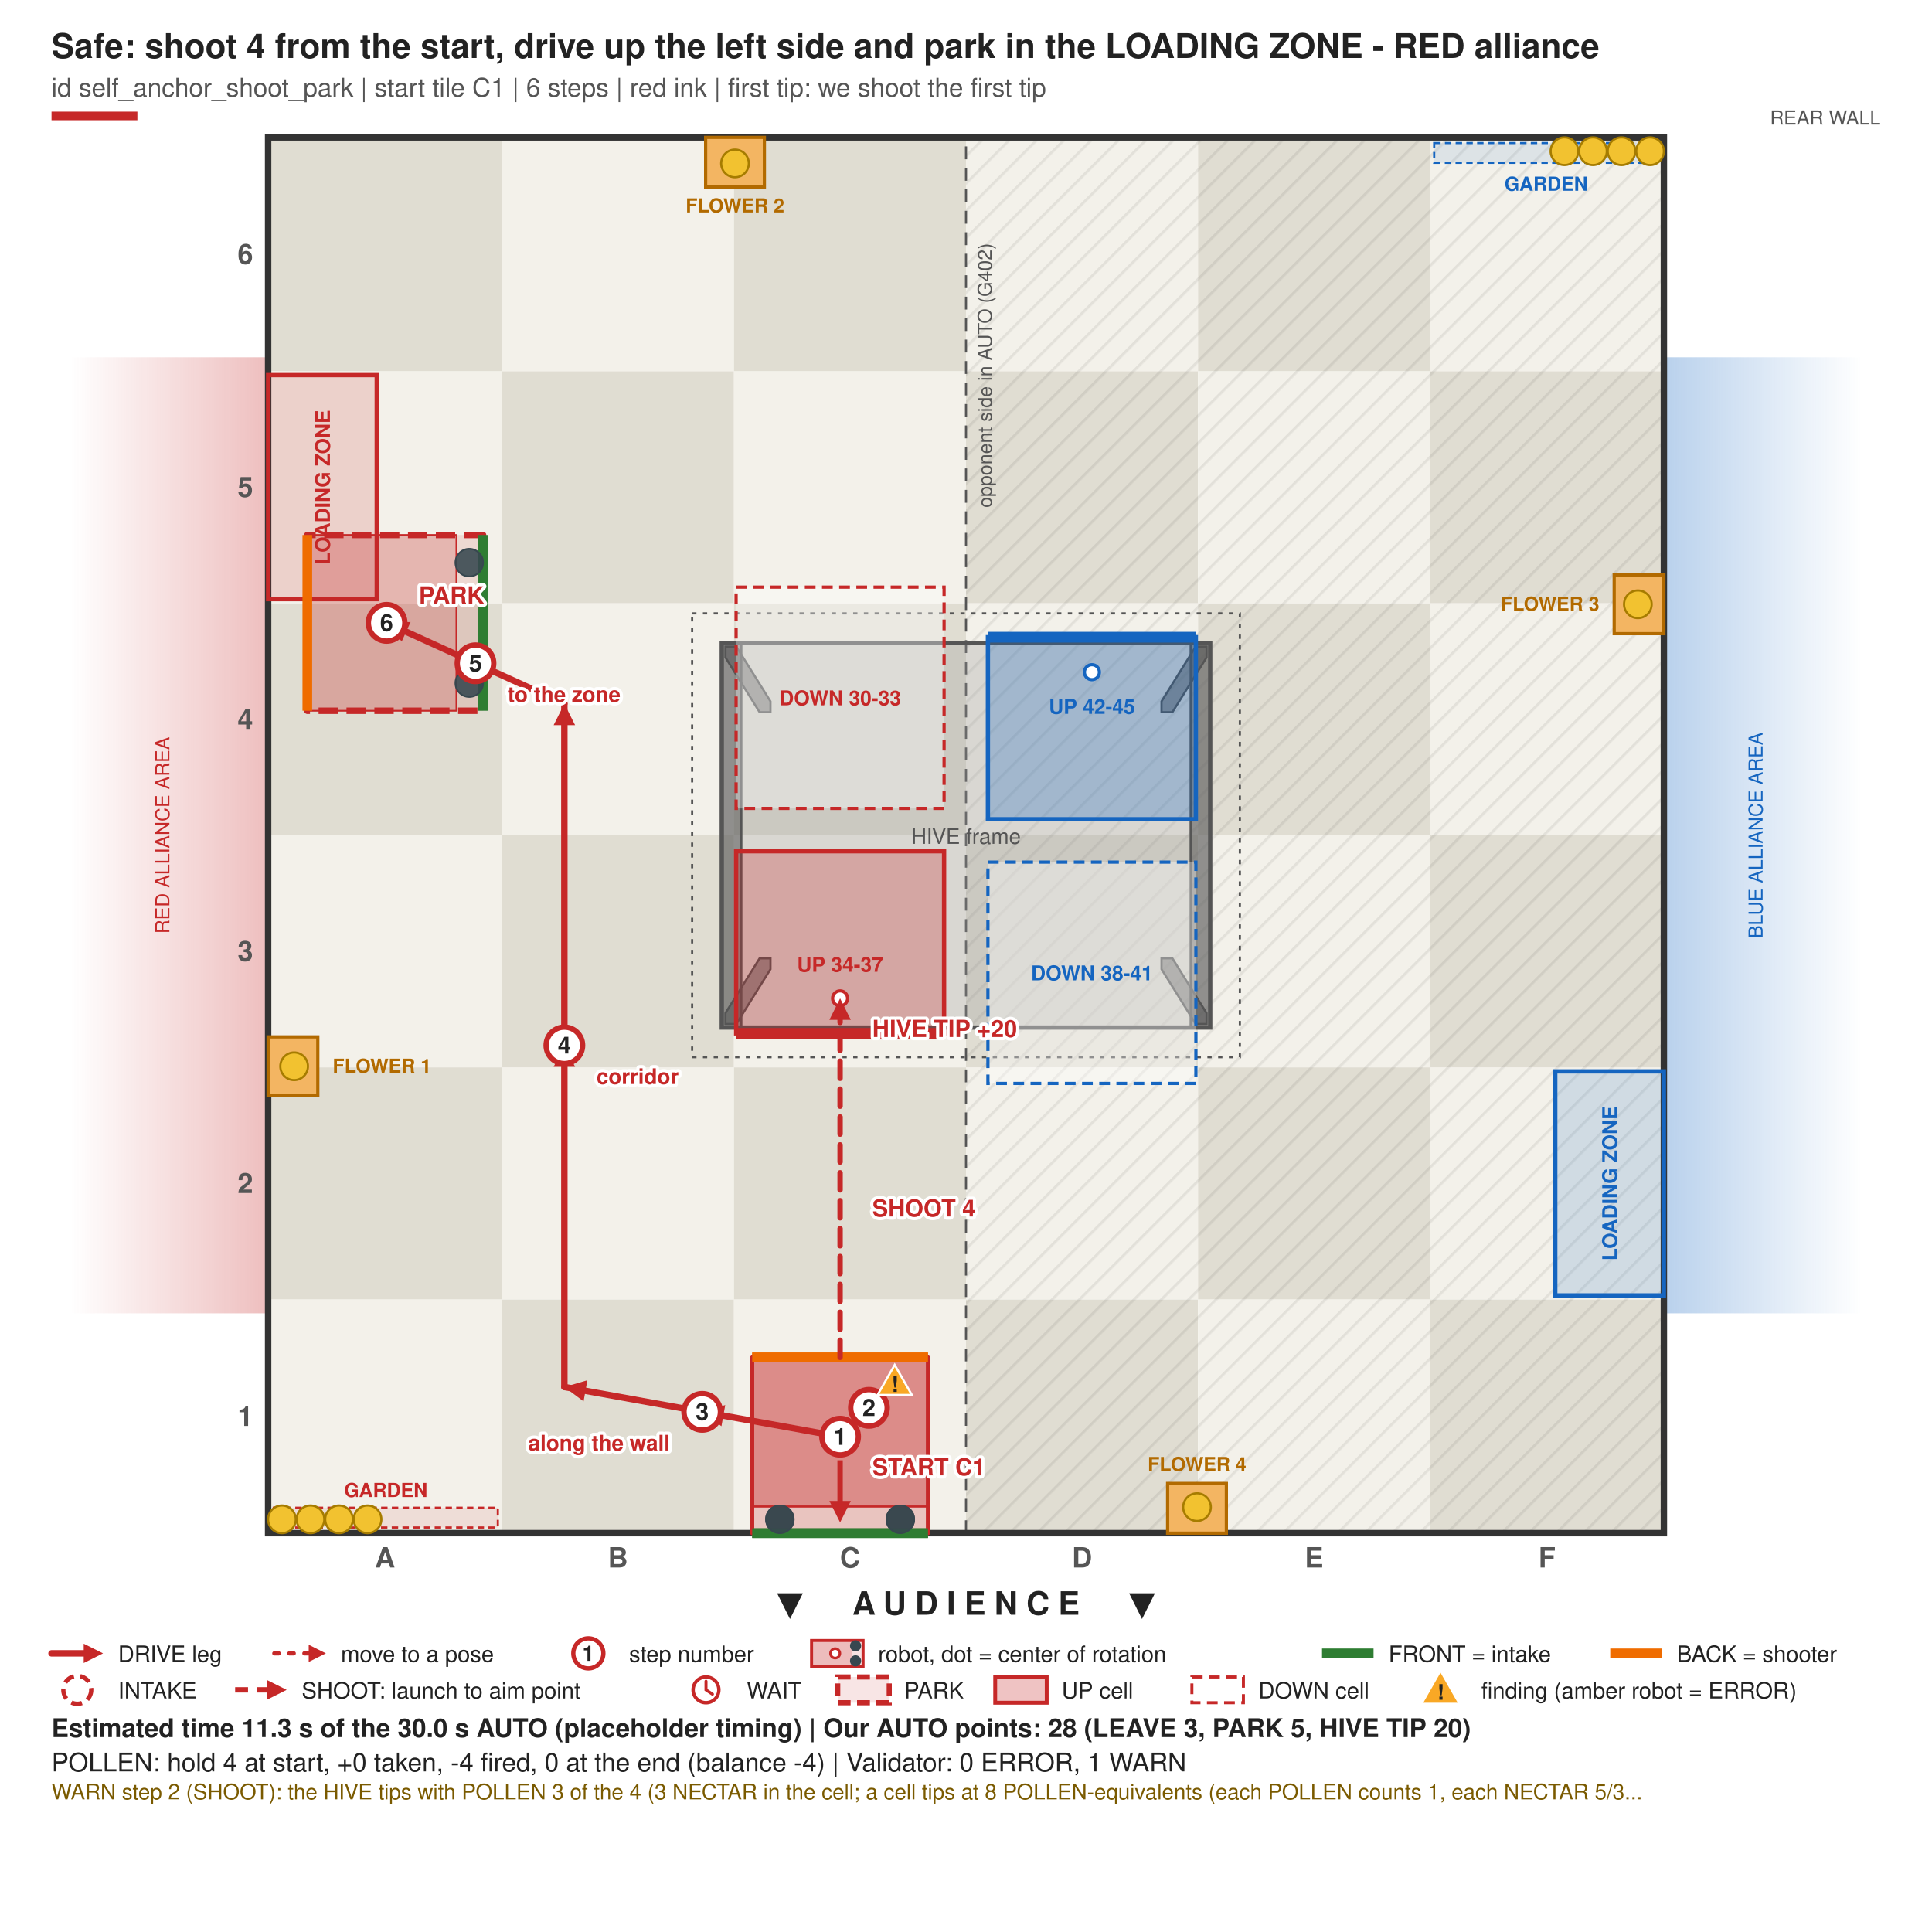
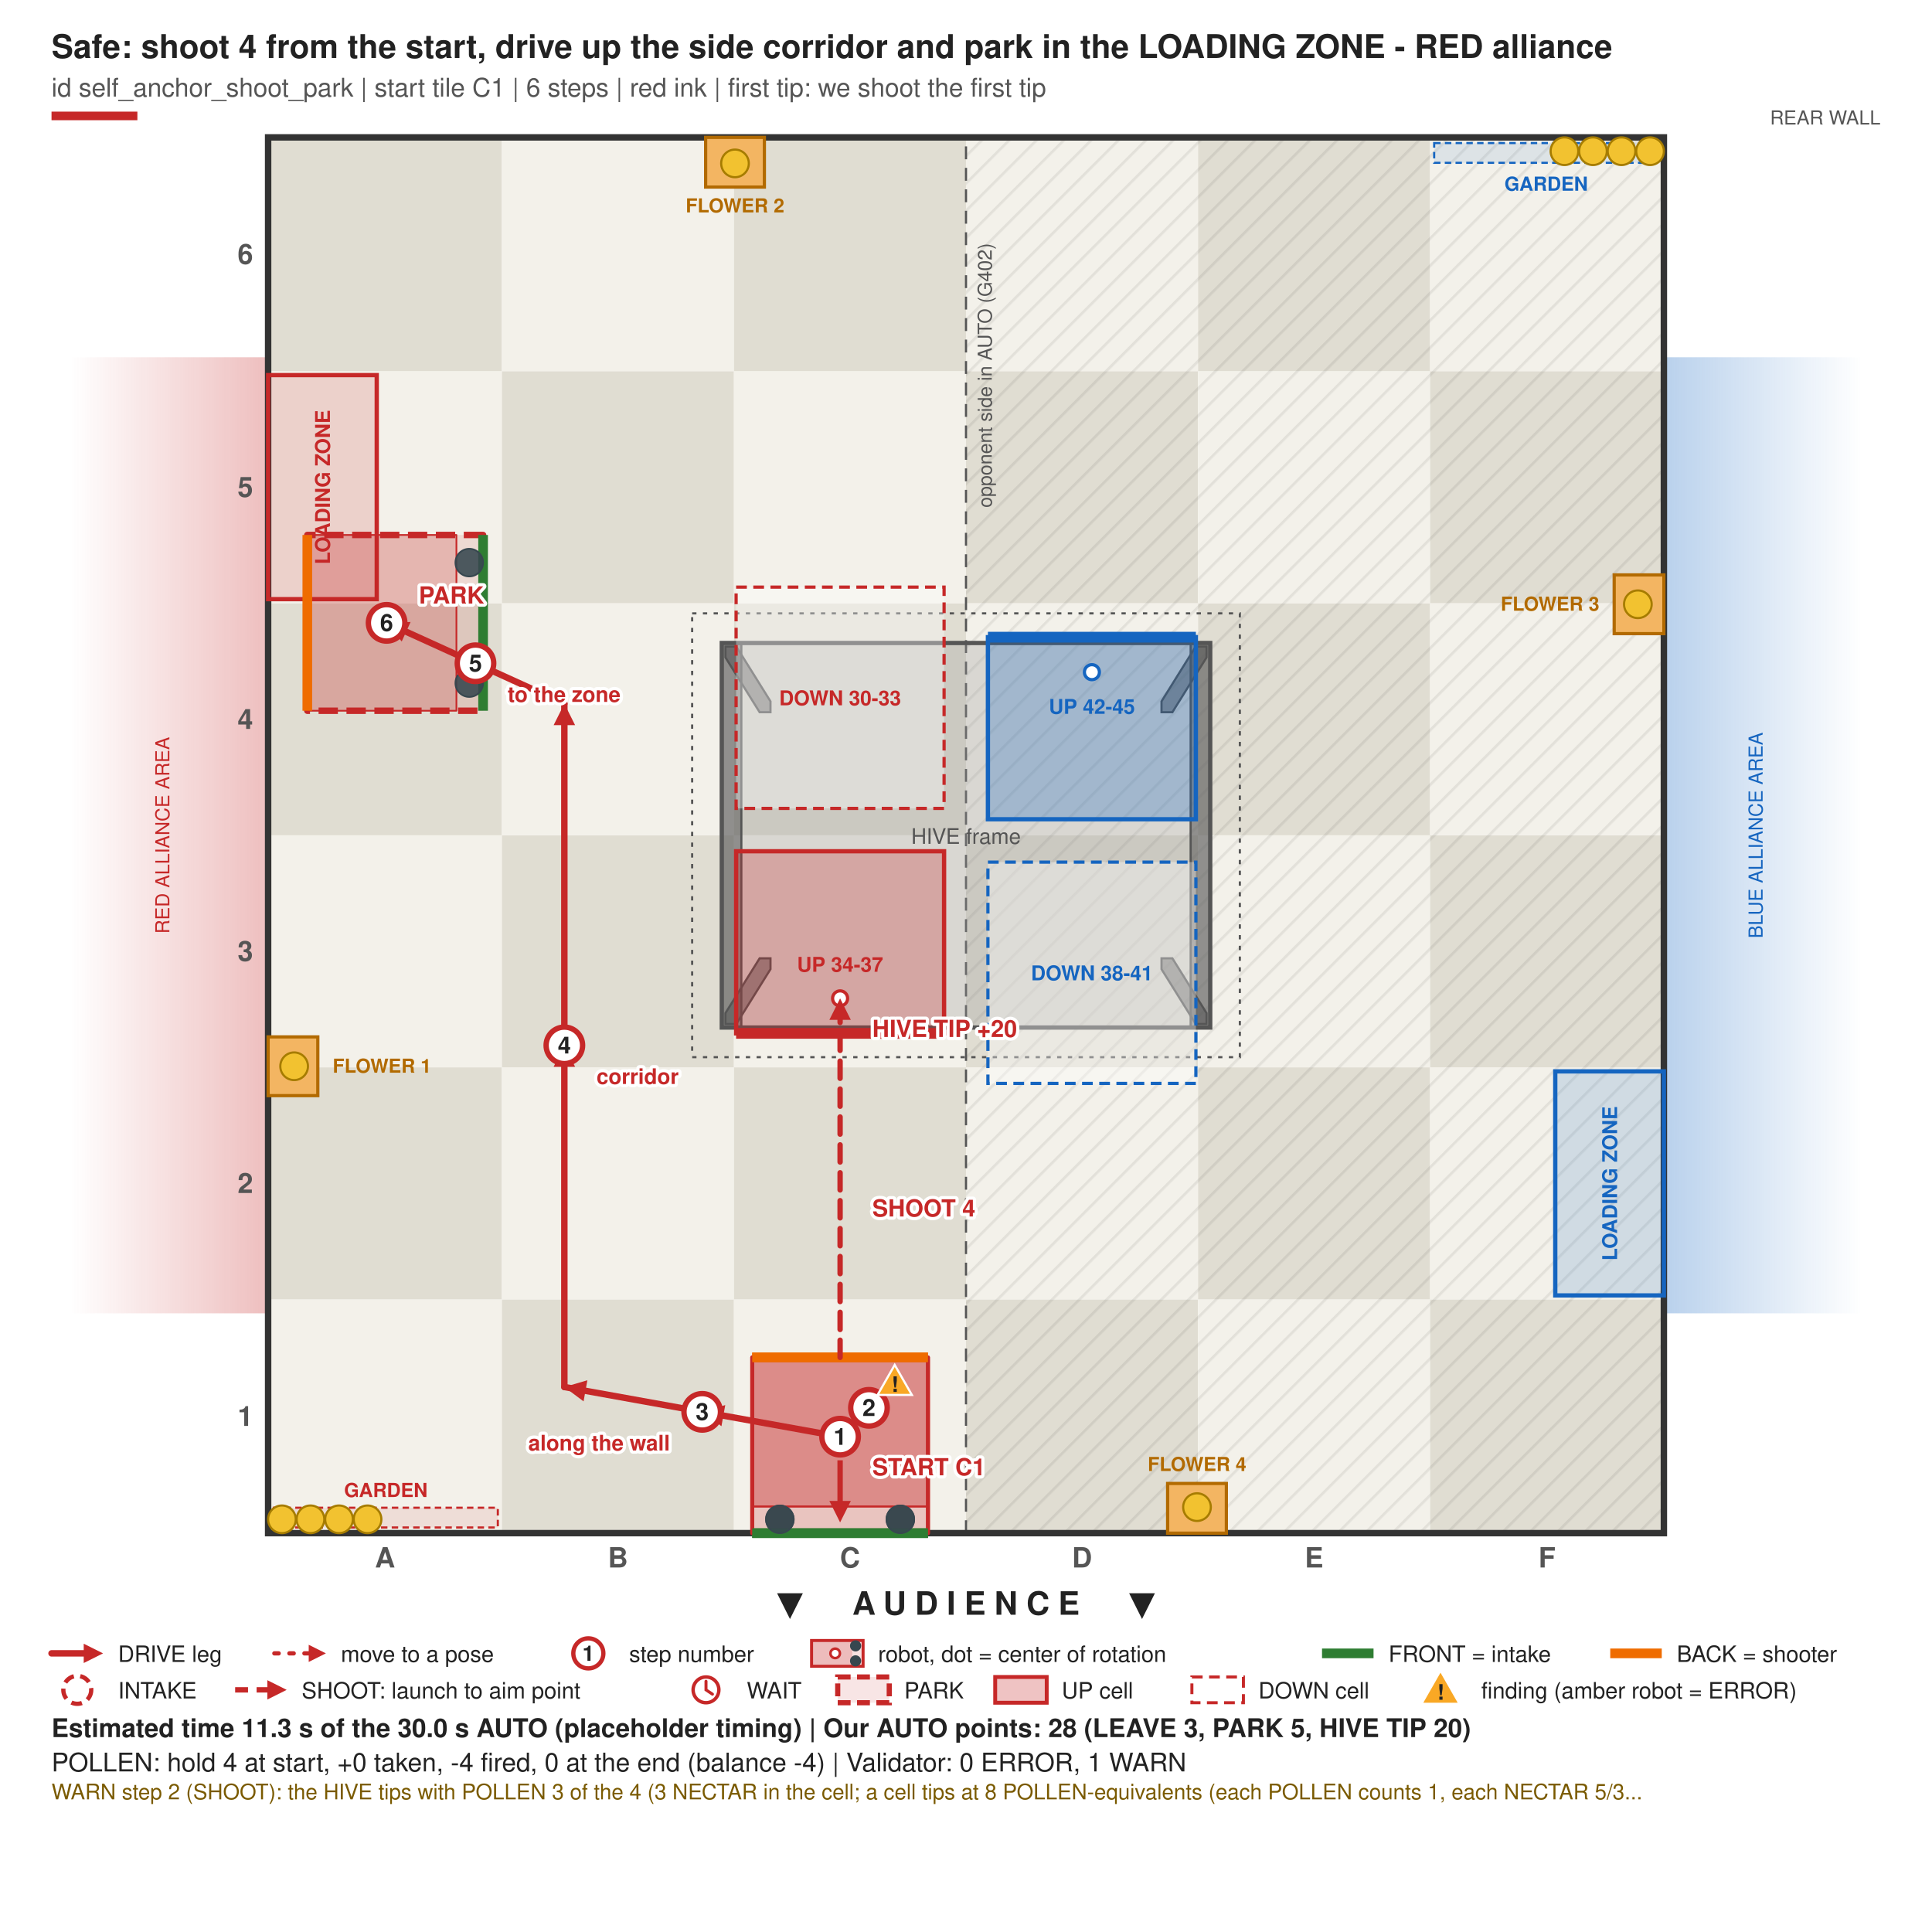
<svg xmlns="http://www.w3.org/2000/svg" viewBox="0 0 900 900" width="900" height="900" role="img" aria-labelledby="svg-title svg-desc" font-family="Helvetica, Arial, sans-serif">
  <defs>
    <linearGradient id="area-red" x1="1" y1="0" x2="0" y2="0">
      <stop offset="0" stop-color="#c62828" stop-opacity="0.30" />
      <stop offset="1" stop-color="#c62828" stop-opacity="0" />
    </linearGradient>
    <linearGradient id="area-blue" x1="0" y1="0" x2="1" y2="0">
      <stop offset="0" stop-color="#1565c0" stop-opacity="0.30" />
      <stop offset="1" stop-color="#1565c0" stop-opacity="0" />
    </linearGradient>
    <pattern id="opponent-hatch" width="9" height="9" patternUnits="userSpaceOnUse" patternTransform="rotate(45)">
      <line x1="0" y1="0" x2="0" y2="9" stroke="#000000" stroke-opacity="0.07" stroke-width="2.5" />
    </pattern>
  </defs>
  <rect id="background" x="0" y="0" width="900" height="900" fill="#ffffff" />
-   <text id="title" x="24" y="27" font-size="15.85" font-weight="bold" fill="#222222">Safe: shoot 4 from the start, drive up the left side and park in the LOADING ZONE - RED alliance</text>
+   <text id="title" x="24" y="27" font-size="15.21" font-weight="bold" fill="#222222">Safe: shoot 4 from the start, drive up the side corridor and park in the LOADING ZONE - RED alliance</text>
  <text id="subtitle" x="24" y="45" font-size="12" fill="#555555">id self_anchor_shoot_park  |  start tile C1  |  6 steps  |  red ink  |  first tip: we shoot the first tip</text>
  <rect x="24" y="52" width="40" height="4" fill="#c62828" />
  <g id="field">
    <rect class="alliance-area" data-alliance="RED" x="32.9" y="166.43" width="92" height="445.37" fill="url(#area-red)" />
    <rect class="alliance-area" data-alliance="BLUE" x="775.1" y="166.43" width="92" height="445.37" fill="url(#area-blue)" />
    <text x="78.9" y="389.12" font-size="9" fill="#c62828" text-anchor="middle" transform="rotate(-90 78.9 389.12)">RED ALLIANCE AREA</text>
    <text x="821.1" y="389.12" font-size="9" fill="#1565c0" text-anchor="middle" transform="rotate(-90 821.1 389.12)">BLUE ALLIANCE AREA</text>
    <rect class="tile" data-tile="A1" x="124.9" y="605.3" width="108.9" height="108.9" fill="#f3f1ea" />
    <rect class="tile" data-tile="A2" x="124.9" y="497.2" width="108.9" height="108.1" fill="#e0ddd2" />
    <rect class="tile" data-tile="A3" x="124.9" y="389.1" width="108.9" height="108.1" fill="#f3f1ea" />
    <rect class="tile" data-tile="A4" x="124.9" y="281" width="108.9" height="108.1" fill="#e0ddd2" />
    <rect class="tile" data-tile="A5" x="124.9" y="172.9" width="108.9" height="108.1" fill="#f3f1ea" />
    <rect class="tile" data-tile="A6" x="124.9" y="64" width="108.9" height="108.9" fill="#e0ddd2" />
    <rect class="tile" data-tile="B1" x="233.8" y="605.3" width="108.1" height="108.9" fill="#e0ddd2" />
    <rect class="tile" data-tile="B2" x="233.8" y="497.2" width="108.1" height="108.1" fill="#f3f1ea" />
    <rect class="tile" data-tile="B3" x="233.8" y="389.1" width="108.1" height="108.1" fill="#e0ddd2" />
    <rect class="tile" data-tile="B4" x="233.8" y="281" width="108.1" height="108.1" fill="#f3f1ea" />
    <rect class="tile" data-tile="B5" x="233.8" y="172.9" width="108.1" height="108.1" fill="#e0ddd2" />
    <rect class="tile" data-tile="B6" x="233.8" y="64" width="108.1" height="108.9" fill="#f3f1ea" />
    <rect class="tile" data-tile="C1" x="341.9" y="605.3" width="108.1" height="108.9" fill="#f3f1ea" />
    <rect class="tile" data-tile="C2" x="341.9" y="497.2" width="108.1" height="108.1" fill="#e0ddd2" />
    <rect class="tile" data-tile="C3" x="341.9" y="389.1" width="108.1" height="108.1" fill="#f3f1ea" />
    <rect class="tile" data-tile="C4" x="341.9" y="281" width="108.1" height="108.1" fill="#e0ddd2" />
    <rect class="tile" data-tile="C5" x="341.9" y="172.9" width="108.1" height="108.1" fill="#f3f1ea" />
    <rect class="tile" data-tile="C6" x="341.9" y="64" width="108.1" height="108.9" fill="#e0ddd2" />
    <rect class="tile" data-tile="D1" x="450" y="605.3" width="108.1" height="108.9" fill="#e0ddd2" />
    <rect class="tile" data-tile="D2" x="450" y="497.2" width="108.1" height="108.1" fill="#f3f1ea" />
    <rect class="tile" data-tile="D3" x="450" y="389.1" width="108.1" height="108.1" fill="#e0ddd2" />
    <rect class="tile" data-tile="D4" x="450" y="281" width="108.1" height="108.1" fill="#f3f1ea" />
    <rect class="tile" data-tile="D5" x="450" y="172.9" width="108.1" height="108.1" fill="#e0ddd2" />
    <rect class="tile" data-tile="D6" x="450" y="64" width="108.1" height="108.9" fill="#f3f1ea" />
    <rect class="tile" data-tile="E1" x="558.1" y="605.3" width="108.1" height="108.9" fill="#f3f1ea" />
    <rect class="tile" data-tile="E2" x="558.1" y="497.2" width="108.1" height="108.1" fill="#e0ddd2" />
    <rect class="tile" data-tile="E3" x="558.1" y="389.1" width="108.1" height="108.1" fill="#f3f1ea" />
    <rect class="tile" data-tile="E4" x="558.1" y="281" width="108.1" height="108.1" fill="#e0ddd2" />
    <rect class="tile" data-tile="E5" x="558.1" y="172.9" width="108.1" height="108.1" fill="#f3f1ea" />
    <rect class="tile" data-tile="E6" x="558.1" y="64" width="108.1" height="108.9" fill="#e0ddd2" />
    <rect class="tile" data-tile="F1" x="666.2" y="605.3" width="108.9" height="108.9" fill="#e0ddd2" />
    <rect class="tile" data-tile="F2" x="666.2" y="497.2" width="108.9" height="108.1" fill="#f3f1ea" />
    <rect class="tile" data-tile="F3" x="666.2" y="389.1" width="108.9" height="108.1" fill="#e0ddd2" />
    <rect class="tile" data-tile="F4" x="666.2" y="281" width="108.9" height="108.1" fill="#f3f1ea" />
    <rect class="tile" data-tile="F5" x="666.2" y="172.9" width="108.9" height="108.1" fill="#e0ddd2" />
    <rect class="tile" data-tile="F6" x="666.2" y="64" width="108.9" height="108.9" fill="#f3f1ea" />
    <rect id="opponent-side" x="450" y="64" width="325.1" height="650.2" fill="url(#opponent-hatch)" />
    <line id="side-line" x1="450" y1="714.2" x2="450" y2="64" stroke="#555555" stroke-width="1" stroke-dasharray="6 4" />
    <text id="opponent-label" x="462" y="174.86" font-size="9" fill="#555555" text-anchor="middle" transform="rotate(-90 462 174.86)">opponent side in AUTO (G402)</text>
    <text class="tile-label" x="179.35" y="730.2" font-size="13" font-weight="bold" text-anchor="middle" fill="#555555">A</text>
    <text class="tile-label" x="287.85" y="730.2" font-size="13" font-weight="bold" text-anchor="middle" fill="#555555">B</text>
    <text class="tile-label" x="395.95" y="730.2" font-size="13" font-weight="bold" text-anchor="middle" fill="#555555">C</text>
    <text class="tile-label" x="504.05" y="730.2" font-size="13" font-weight="bold" text-anchor="middle" fill="#555555">D</text>
    <text class="tile-label" x="612.15" y="730.2" font-size="13" font-weight="bold" text-anchor="middle" fill="#555555">E</text>
    <text class="tile-label" x="720.65" y="730.2" font-size="13" font-weight="bold" text-anchor="middle" fill="#555555">F</text>
    <text class="tile-label" x="117.9" y="664.25" font-size="13" font-weight="bold" text-anchor="end" fill="#555555">1</text>
    <text class="tile-label" x="117.9" y="555.75" font-size="13" font-weight="bold" text-anchor="end" fill="#555555">2</text>
    <text class="tile-label" x="117.9" y="447.65" font-size="13" font-weight="bold" text-anchor="end" fill="#555555">3</text>
    <text class="tile-label" x="117.9" y="339.55" font-size="13" font-weight="bold" text-anchor="end" fill="#555555">4</text>
    <text class="tile-label" x="117.9" y="231.45" font-size="13" font-weight="bold" text-anchor="end" fill="#555555">5</text>
    <text class="tile-label" x="117.9" y="122.95" font-size="13" font-weight="bold" text-anchor="end" fill="#555555">6</text>
    <rect id="field-border" x="124.9" y="64" width="650.2" height="650.2" fill="none" stroke="#333333" stroke-width="3" />
  </g>
  <g id="structures">
    <rect id="hive-frame" x="336.23" y="299.53" width="227.54" height="179.14" fill="#9a9a9a" fill-opacity="0.30" stroke="#555555" stroke-width="2" />
    <rect id="hive-keepout" x="322.43" y="285.73" width="255.14" height="206.74" fill="none" stroke="#555555" stroke-width="1" stroke-dasharray="2 3" />
    <g id="hive-solid">
      <polygon class="hive-foot" points="336.23,478.67 345.35,478.67 345.35,299.53 336.23,299.53" fill="#555555" fill-opacity="0.55" stroke="#555555" stroke-width="1" />
      <polygon class="hive-foot" points="554.65,478.67 563.77,478.67 563.77,299.53 554.65,299.53" fill="#555555" fill-opacity="0.55" stroke="#555555" stroke-width="1" />
      <polygon class="hive-foot" points="337.94,477.01 343,477.01 358.92,451.48 358.92,446.42 353.86,446.42 337.94,471.95" fill="#555555" fill-opacity="0.55" stroke="#555555" stroke-width="1" />
      <polygon class="hive-foot" points="337.94,306.25 353.86,331.78 358.92,331.78 358.92,326.72 343,301.19 337.94,301.19" fill="#555555" fill-opacity="0.55" stroke="#555555" stroke-width="1" />
      <polygon class="hive-foot" points="541.08,451.48 557,477.01 562.06,477.01 562.06,471.95 546.14,446.42 541.08,446.42" fill="#555555" fill-opacity="0.55" stroke="#555555" stroke-width="1" />
      <polygon class="hive-foot" points="541.08,331.78 546.14,331.78 562.06,306.25 562.06,301.19 557,301.19 541.08,326.72" fill="#555555" fill-opacity="0.55" stroke="#555555" stroke-width="1" />
    </g>
    <text x="450" y="393.1" font-size="10" fill="#555555" text-anchor="middle">HIVE frame</text>
    <g class="hive" data-alliance="RED">
      <g class="cell cell-down" data-alliance="RED" data-side="REAR">
        <rect x="342.91" y="273.5" width="96.88" height="103.09" fill="#ffffff" fill-opacity="0.35" stroke="#c62828" stroke-width="1.5" stroke-dasharray="5 3" />
        <text x="391.35" y="328.55" font-size="9.5" font-weight="bold" fill="#c62828" text-anchor="middle">DOWN 30-33</text>
      </g>
      <g class="cell cell-up" data-alliance="RED" data-side="AUDIENCE">
        <rect x="342.91" y="396.55" width="96.88" height="84.82" fill="#c62828" fill-opacity="0.28" stroke="#c62828" stroke-width="2" />
        <line class="cell-opening" x1="342.91" y1="481.38" x2="439.79" y2="481.38" stroke="#c62828" stroke-width="5" />
        <circle class="aim-point" cx="391.35" cy="465.08" r="3.5" fill="#ffffff" stroke="#c62828" stroke-width="1.5" />
        <text x="391.35" y="452.68" font-size="9.5" font-weight="bold" fill="#c62828" text-anchor="middle">UP 34-37</text>
      </g>
    </g>
    <g class="hive" data-alliance="BLUE">
      <g class="cell cell-down" data-alliance="BLUE" data-side="AUDIENCE">
        <rect x="460.21" y="401.61" width="96.88" height="103.09" fill="#ffffff" fill-opacity="0.35" stroke="#1565c0" stroke-width="1.5" stroke-dasharray="5 3" />
        <text x="508.65" y="456.66" font-size="9.5" font-weight="bold" fill="#1565c0" text-anchor="middle">DOWN 38-41</text>
      </g>
      <g class="cell cell-up" data-alliance="BLUE" data-side="REAR">
        <rect x="460.21" y="296.82" width="96.88" height="84.82" fill="#1565c0" fill-opacity="0.28" stroke="#1565c0" stroke-width="2" />
        <line class="cell-opening" x1="460.21" y1="296.82" x2="557.09" y2="296.82" stroke="#1565c0" stroke-width="5" />
        <circle class="aim-point" cx="508.65" cy="313.12" r="3.5" fill="#ffffff" stroke="#1565c0" stroke-width="1.5" />
        <text x="508.65" y="332.52" font-size="9.5" font-weight="bold" fill="#1565c0" text-anchor="middle">UP 42-45</text>
      </g>
    </g>
    <g class="flower" data-flower="1">
      <rect x="124.9" y="483.02" width="23.15" height="27.37" fill="#f3b562" stroke="#b26a00" stroke-width="1.5" />
      <circle cx="137.02" cy="496.71" r="6.44" fill="#f2c230" stroke="#a67c00" stroke-width="1" />
      <text x="154.95" y="499.71" font-size="9" fill="#b26a00" font-weight="bold" text-anchor="start">FLOWER 1</text>
    </g>
    <g class="flower" data-flower="2">
      <rect x="328.71" y="64" width="27.37" height="23.15" fill="#f3b562" stroke="#b26a00" stroke-width="1.5" />
      <circle cx="342.39" cy="76.12" r="6.44" fill="#f2c230" stroke="#a67c00" stroke-width="1" />
      <text x="342.39" y="98.95" font-size="9" fill="#b26a00" font-weight="bold" text-anchor="middle">FLOWER 2</text>
    </g>
    <g class="flower" data-flower="3">
      <rect x="751.95" y="267.81" width="23.15" height="27.37" fill="#f3b562" stroke="#b26a00" stroke-width="1.5" />
      <circle cx="762.98" cy="281.49" r="6.44" fill="#f2c230" stroke="#a67c00" stroke-width="1" />
      <text x="745.05" y="284.49" font-size="9" fill="#b26a00" font-weight="bold" text-anchor="end">FLOWER 3</text>
    </g>
    <g class="flower" data-flower="4">
      <rect x="543.92" y="691.05" width="27.37" height="23.15" fill="#f3b562" stroke="#b26a00" stroke-width="1.5" />
      <circle cx="557.61" cy="702.08" r="6.44" fill="#f2c230" stroke="#a67c00" stroke-width="1" />
      <text x="557.61" y="685.25" font-size="9" fill="#b26a00" font-weight="bold" text-anchor="middle">FLOWER 4</text>
    </g>
    <g class="garden" data-alliance="RED">
      <rect x="127.54" y="702.36" width="104.37" height="9.2" fill="#c62828" fill-opacity="0.10" stroke="#c62828" stroke-width="1" stroke-dasharray="3 2" />
      <circle class="pollen" cx="131.34" cy="707.76" r="6.44" fill="#f2c230" stroke="#a67c00" stroke-width="1" />
      <circle class="pollen" cx="144.63" cy="707.76" r="6.44" fill="#f2c230" stroke="#a67c00" stroke-width="1" />
      <circle class="pollen" cx="157.93" cy="707.76" r="6.44" fill="#f2c230" stroke="#a67c00" stroke-width="1" />
      <circle class="pollen" cx="171.22" cy="707.76" r="6.44" fill="#f2c230" stroke="#a67c00" stroke-width="1" />
      <text x="179.73" y="697.36" font-size="9" fill="#c62828" text-anchor="middle" font-weight="bold">GARDEN</text>
    </g>
    <g class="loading-zone" data-alliance="RED">
      <rect x="124.9" y="174.74" width="50.6" height="104.37" fill="#c62828" fill-opacity="0.16" stroke="#c62828" stroke-width="2" />
      <text x="150.2" y="230.43" font-size="9.5" font-weight="bold" fill="#c62828" text-anchor="middle" transform="rotate(-90 150.2 226.93)">LOADING ZONE</text>
    </g>
    <g class="garden" data-alliance="BLUE">
      <rect x="668.09" y="66.64" width="104.37" height="9.2" fill="#1565c0" fill-opacity="0.10" stroke="#1565c0" stroke-width="1" stroke-dasharray="3 2" />
      <circle class="pollen" cx="768.66" cy="70.44" r="6.44" fill="#f2c230" stroke="#a67c00" stroke-width="1" />
      <circle class="pollen" cx="755.37" cy="70.44" r="6.44" fill="#f2c230" stroke="#a67c00" stroke-width="1" />
      <circle class="pollen" cx="742.07" cy="70.44" r="6.44" fill="#f2c230" stroke="#a67c00" stroke-width="1" />
      <circle class="pollen" cx="728.78" cy="70.44" r="6.44" fill="#f2c230" stroke="#a67c00" stroke-width="1" />
      <text x="720.27" y="88.84" font-size="9" fill="#1565c0" text-anchor="middle" font-weight="bold">GARDEN</text>
    </g>
    <g class="loading-zone" data-alliance="BLUE">
      <rect x="724.5" y="499.09" width="50.6" height="104.37" fill="#1565c0" fill-opacity="0.16" stroke="#1565c0" stroke-width="2" />
      <text x="749.8" y="554.77" font-size="9.5" font-weight="bold" fill="#1565c0" text-anchor="middle" transform="rotate(-90 749.8 551.27)">LOADING ZONE</text>
    </g>
    <text id="audience-label" x="450" y="752.2" font-size="15" font-weight="bold" letter-spacing="4" text-anchor="middle" fill="#222222">AUDIENCE</text>
    <polygon class="compass-arrow" points="362,742.2 374,742.2 368,754.2" fill="#222222" />
    <polygon class="compass-arrow" points="526,742.2 538,742.2 532,754.2" fill="#222222" />
    <text x="876" y="58" font-size="9" fill="#555555" text-anchor="end">REAR WALL</text>
  </g>
  <g id="route" data-ink="#c62828" data-alliance="RED" data-route="self_anchor_shoot_park">
    <g class="drive-leg" data-step="3" data-mode="CONSTANT">
      <path class="leg" d="M 391.35 669.26 L 262.9 646.12" fill="none" stroke="#c62828" stroke-width="3" stroke-linecap="round" stroke-linejoin="round" />
      <polygon class="arrowhead" points="327.12,657.69 337.85,654.54 336.08,664.38" fill="#c62828" />
      <polygon class="arrowhead" points="262.9,646.12 273.63,642.97 271.85,652.81" fill="#c62828" />
    </g>
    <g class="drive-leg" data-step="4" data-mode="REVERSE_TANGENT">
      <path class="leg" d="M 262.9 646.12 L 262.9 327.8" fill="none" stroke="#c62828" stroke-width="3" stroke-linecap="round" stroke-linejoin="round" />
      <polygon class="arrowhead" points="262.9,486.96 267.9,496.96 257.9,496.96" fill="#c62828" />
      <polygon class="arrowhead" points="262.9,327.8 267.9,337.8 257.9,337.8" fill="#c62828" />
    </g>
    <g class="drive-leg" data-step="5" data-mode="LINEAR">
      <path class="leg" d="M 262.9 327.8 L 180.1 290.15" fill="none" stroke="#c62828" stroke-width="3" stroke-linecap="round" stroke-linejoin="round" />
      <polygon class="arrowhead" points="180.1,290.15 191.27,289.74 187.13,298.84" fill="#c62828" />
    </g>
    <g id="start-footprint" class="footprint start" data-step="1">
      <polygon class="outline" points="432.29,714.2 432.29,632.32 350.41,632.32 350.41,714.2" fill="#c62828" fill-opacity="0.14" stroke="#c62828" stroke-width="1.8" stroke-linejoin="round" />
      <polygon class="chassis" points="432.29,701.78 432.29,632.32 350.41,632.32 350.41,701.78" fill="#c62828" fill-opacity="0.2" stroke="#c62828" stroke-width="0.8" stroke-linejoin="round" />
      <line class="front-edge" x1="432.29" y1="714.2" x2="350.41" y2="714.2" stroke="#2e7d32" stroke-width="4.5" />
      <line class="back-edge" x1="432.29" y1="632.32" x2="350.41" y2="632.32" stroke="#ef6c00" stroke-width="4.5" />
      <circle class="wheel" data-wheel="LEFT" cx="419.41" cy="707.76" r="6.44" fill="#37474f" fill-opacity="0.88" stroke="#37474f" stroke-width="0.8" />
      <circle class="wheel" data-wheel="RIGHT" cx="363.29" cy="707.76" r="6.44" fill="#37474f" fill-opacity="0.88" stroke="#37474f" stroke-width="0.8" />
      <g class="pose-point" data-x="57.92" data-y="9.77">
        <circle cx="391.35" cy="669.26" r="3.4" fill="#ffffff" fill-opacity="0.92" stroke="#c62828" stroke-width="1.6" />
        <line x1="387.95" y1="669.26" x2="394.75" y2="669.26" stroke="#c62828" stroke-width="1" />
        <line x1="391.35" y1="665.86" x2="391.35" y2="672.66" stroke="#c62828" stroke-width="1" />
      </g>
      <line class="heading-arrow" x1="391.35" y1="680.26" x2="391.35" y2="701.2" stroke="#c62828" stroke-width="2.5" />
      <polygon class="arrowhead" points="391.35,709.2 386.35,699.2 396.35,699.2" fill="#c62828" />
    </g>
    <g class="shoot-pose" data-step="2" data-nominal="false">
      <polygon class="outline" points="432.29,714.2 432.29,632.32 350.41,632.32 350.41,714.2" fill="#c62828" fill-opacity="0.1" stroke="#c62828" stroke-width="1.8" stroke-linejoin="round" />
      <polygon class="chassis" points="432.29,701.78 432.29,632.32 350.41,632.32 350.41,701.78" fill="#c62828" fill-opacity="0.2" stroke="#c62828" stroke-width="0.8" stroke-linejoin="round" />
      <line class="front-edge" x1="432.29" y1="714.2" x2="350.41" y2="714.2" stroke="#2e7d32" stroke-width="4.5" />
      <line class="back-edge" x1="432.29" y1="632.32" x2="350.41" y2="632.32" stroke="#ef6c00" stroke-width="4.5" />
      <circle class="wheel" data-wheel="LEFT" cx="419.41" cy="707.76" r="6.44" fill="#37474f" fill-opacity="0.88" stroke="#37474f" stroke-width="0.8" />
      <circle class="wheel" data-wheel="RIGHT" cx="363.29" cy="707.76" r="6.44" fill="#37474f" fill-opacity="0.88" stroke="#37474f" stroke-width="0.8" />
      <g class="pose-point" data-x="57.92" data-y="9.77">
        <circle cx="391.35" cy="669.26" r="3.4" fill="#ffffff" fill-opacity="0.92" stroke="#c62828" stroke-width="1.6" />
        <line x1="387.95" y1="669.26" x2="394.75" y2="669.26" stroke="#c62828" stroke-width="1" />
        <line x1="391.35" y1="665.86" x2="391.35" y2="672.66" stroke="#c62828" stroke-width="1" />
      </g>
      <line class="shot" x1="391.35" y1="632.32" x2="391.35" y2="474.08" stroke="#c62828" stroke-width="2.5" stroke-dasharray="8 5" stroke-linecap="round" />
      <polygon class="arrowhead" points="391.35,465.08 396.35,475.08 386.35,475.08" fill="#c62828" />
    </g>
    <g class="park-outline" data-step="6">
      <polygon class="outline" points="225.04,249.21 143.16,249.21 143.16,331.09 225.04,331.09" fill="#c62828" fill-opacity="0.12" stroke="#c62828" stroke-width="3" stroke-dasharray="9 4" stroke-linejoin="round" />
      <polygon class="chassis" points="212.62,249.21 143.16,249.21 143.16,331.09 212.62,331.09" fill="#c62828" fill-opacity="0.2" stroke="#c62828" stroke-width="0.8" stroke-linejoin="round" />
      <line class="front-edge" x1="225.04" y1="249.21" x2="225.04" y2="331.09" stroke="#2e7d32" stroke-width="4.5" />
      <line class="back-edge" x1="143.16" y1="249.21" x2="143.16" y2="331.09" stroke="#ef6c00" stroke-width="4.5" />
      <circle class="wheel" data-wheel="LEFT" cx="218.6" cy="262.09" r="6.44" fill="#37474f" fill-opacity="0.88" stroke="#37474f" stroke-width="0.8" />
      <circle class="wheel" data-wheel="RIGHT" cx="218.6" cy="318.21" r="6.44" fill="#37474f" fill-opacity="0.88" stroke="#37474f" stroke-width="0.8" />
      <g class="pose-point" data-x="12" data-y="92.18">
        <circle cx="180.1" cy="290.15" r="3.4" fill="#ffffff" fill-opacity="0.92" stroke="#c62828" stroke-width="1.6" />
        <line x1="176.7" y1="290.15" x2="183.5" y2="290.15" stroke="#c62828" stroke-width="1" />
        <line x1="180.1" y1="286.75" x2="180.1" y2="293.55" stroke="#c62828" stroke-width="1" />
      </g>
    </g>
    <g id="badges">
      <g class="badge" data-step="1" data-kind="START">
        <circle cx="391.35" cy="669.26" r="8.5" fill="#ffffff" stroke="#c62828" stroke-width="2.5" />
        <text x="391.35" y="673.06" font-size="11" font-weight="bold" text-anchor="middle" fill="#222222">1</text>
      </g>
      <g class="badge" data-step="2" data-kind="SHOOT">
        <circle cx="404.79" cy="655.82" r="8.5" fill="#ffffff" stroke="#c62828" stroke-width="2.5" />
        <text x="404.79" y="659.62" font-size="11" font-weight="bold" text-anchor="middle" fill="#222222">2</text>
      </g>
      <g class="badge" data-step="3" data-kind="DRIVE">
        <circle cx="327.12" cy="657.69" r="8.5" fill="#ffffff" stroke="#c62828" stroke-width="2.5" />
        <text x="327.12" y="661.49" font-size="11" font-weight="bold" text-anchor="middle" fill="#222222">3</text>
      </g>
      <g class="badge" data-step="4" data-kind="DRIVE">
        <circle cx="262.9" cy="486.96" r="8.5" fill="#ffffff" stroke="#c62828" stroke-width="2.5" />
        <text x="262.9" y="490.76" font-size="11" font-weight="bold" text-anchor="middle" fill="#222222">4</text>
      </g>
      <g class="badge" data-step="5" data-kind="DRIVE">
        <circle cx="221.5" cy="308.98" r="8.5" fill="#ffffff" stroke="#c62828" stroke-width="2.5" />
        <text x="221.5" y="312.78" font-size="11" font-weight="bold" text-anchor="middle" fill="#222222">5</text>
      </g>
      <g class="badge" data-step="6" data-kind="PARK">
        <circle cx="180.1" cy="290.15" r="8.5" fill="#ffffff" stroke="#c62828" stroke-width="2.5" />
        <text x="180.1" y="293.95" font-size="11" font-weight="bold" text-anchor="middle" fill="#222222">6</text>
      </g>
    </g>
    <g id="step-labels">
      <text class="step-label" x="406.35" y="687.26" font-size="11" font-weight="bold" fill="#c62828" text-anchor="start" stroke="#ffffff" stroke-width="3" stroke-linejoin="round" paint-order="stroke">START C1</text>
      <text class="step-label" x="406.35" y="566.7" font-size="11" font-weight="bold" fill="#c62828" text-anchor="start" stroke="#ffffff" stroke-width="3" stroke-linejoin="round" paint-order="stroke">SHOOT 4</text>
      <text class="step-label" x="406.35" y="483.08" font-size="11" font-weight="bold" fill="#c62828" text-anchor="start" stroke="#ffffff" stroke-width="3" stroke-linejoin="round" paint-order="stroke">HIVE TIP +20</text>
      <text class="step-label" x="312.12" y="675.69" font-size="10" font-weight="bold" fill="#c62828" text-anchor="end" stroke="#ffffff" stroke-width="3" stroke-linejoin="round" paint-order="stroke">along the wall</text>
      <text class="step-label" x="277.9" y="504.96" font-size="10" font-weight="bold" fill="#c62828" text-anchor="start" stroke="#ffffff" stroke-width="3" stroke-linejoin="round" paint-order="stroke">corridor</text>
      <text class="step-label" x="236.5" y="326.98" font-size="10" font-weight="bold" fill="#c62828" text-anchor="start" stroke="#ffffff" stroke-width="3" stroke-linejoin="round" paint-order="stroke">to the zone</text>
      <text class="step-label" x="195.1" y="281.15" font-size="11" font-weight="bold" fill="#c62828" text-anchor="start" stroke="#ffffff" stroke-width="3" stroke-linejoin="round" paint-order="stroke">PARK</text>
    </g>
    <g id="issue-marks">
      <g class="issue-mark" data-step="2" data-severity="WARN">
        <polygon points="416.79,635.82 424.79,649.82 408.79,649.82" fill="#f9a825" stroke="#ffffff" stroke-width="1" />
        <text x="416.79" y="648.42" font-size="10" font-weight="bold" text-anchor="middle" fill="#222222">!</text>
      </g>
    </g>
  </g>
  <g id="legend">
    <g class="legend-item" data-icon="drive">
      <line x1="24" y1="770.2" x2="40" y2="770.2" stroke="#c62828" stroke-width="3" stroke-linecap="round" />
      <polygon class="arrowhead" points="48,770.2 39,774.7 39,765.7" fill="#c62828" />
      <text x="55" y="774.2" font-size="10.5" fill="#222222">DRIVE leg</text>
    </g>
    <g class="legend-item" data-icon="approach">
      <line x1="127.81" y1="770.2" x2="143.81" y2="770.2" stroke="#c62828" stroke-width="2" stroke-dasharray="2 5" stroke-linecap="round" />
      <polygon class="arrowhead" points="151.81,770.2 143.81,774.2 143.81,766.2" fill="#c62828" />
      <text x="158.81" y="774.2" font-size="10.5" fill="#222222">move to a pose</text>
    </g>
    <g class="legend-item" data-icon="badge">
      <circle cx="274.07" cy="770.2" r="7" fill="#ffffff" stroke="#c62828" stroke-width="2" />
      <text x="274.07" y="773.7" font-size="10" font-weight="bold" text-anchor="middle" fill="#222222">1</text>
      <text x="293.07" y="774.2" font-size="10.5" fill="#222222">step number</text>
    </g>
    <g class="legend-item" data-icon="robot">
      <rect x="378.06" y="764.2" width="24" height="12" fill="#c62828" fill-opacity="0.14" stroke="#c62828" stroke-width="1.4" />
      <rect x="378.06" y="764.2" width="19" height="12" fill="#c62828" fill-opacity="0.2" />
      <circle cx="398.56" cy="766.7" r="2.6" fill="#37474f" />
      <circle cx="398.56" cy="773.7" r="2.6" fill="#37474f" />
      <circle cx="389.06" cy="770.2" r="2.2" fill="#ffffff" stroke="#c62828" stroke-width="1.2" />
      <text x="409.06" y="774.2" font-size="10.5" fill="#222222">robot, dot = center of rotation</text>
    </g>
    <g class="legend-item" data-icon="front">
      <line x1="615.85" y1="770.2" x2="639.85" y2="770.2" stroke="#2e7d32" stroke-width="4.5" />
      <text x="646.85" y="774.2" font-size="10.5" fill="#222222">FRONT = intake</text>
    </g>
    <g class="legend-item" data-icon="back">
      <line x1="750.11" y1="770.2" x2="774.11" y2="770.2" stroke="#ef6c00" stroke-width="4.5" />
      <text x="781.11" y="774.2" font-size="10.5" fill="#222222">BACK = shooter</text>
    </g>
    <g class="legend-item" data-icon="intake">
      <circle cx="36" cy="787.2" r="6.5" fill="none" stroke="#c62828" stroke-width="2" stroke-dasharray="5 3" />
      <text x="55" y="791.2" font-size="10.5" fill="#222222">INTAKE</text>
    </g>
    <g class="legend-item" data-icon="shoot">
      <line x1="109.54" y1="787.2" x2="125.54" y2="787.2" stroke="#c62828" stroke-width="2.5" stroke-dasharray="6 4" />
      <polygon class="arrowhead" points="133.54,787.2 124.54,791.7 124.54,782.7" fill="#c62828" />
      <text x="140.54" y="791.2" font-size="10.5" fill="#222222">SHOOT: launch to aim point</text>
    </g>
    <g class="legend-item" data-icon="wait">
      <circle cx="328.88" cy="787.2" r="6" fill="#ffffff" stroke="#c62828" stroke-width="1.6" />
      <polyline points="328.88,783.2 328.88,787.2 331.88,789.2" fill="none" stroke="#c62828" stroke-width="1.4" stroke-linecap="round" />
      <text x="347.88" y="791.2" font-size="10.5" fill="#222222">WAIT</text>
    </g>
    <g class="legend-item" data-icon="park">
      <rect x="390.24" y="781.2" width="24" height="12" fill="#c62828" fill-opacity="0.12" stroke="#c62828" stroke-width="2.4" stroke-dasharray="6 3" />
      <text x="421.24" y="791.2" font-size="10.5" fill="#222222">PARK</text>
    </g>
    <g class="legend-item" data-icon="up">
      <rect x="463.6" y="781.2" width="24" height="12" fill="#c62828" fill-opacity="0.28" stroke="#c62828" stroke-width="1.8" />
      <text x="494.6" y="791.2" font-size="10.5" fill="#222222">UP cell</text>
    </g>
    <g class="legend-item" data-icon="down">
      <rect x="555.23" y="781.2" width="24" height="12" fill="#ffffff" fill-opacity="0.35" stroke="#c62828" stroke-width="1.4" stroke-dasharray="5 3" />
      <text x="586.23" y="791.2" font-size="10.5" fill="#222222">DOWN cell</text>
    </g>
    <g class="legend-item" data-icon="issue">
      <polygon points="671.04,779.2 679.04,793.2 663.04,793.2" fill="#f9a825" />
      <text x="671.04" y="791.8" font-size="10" font-weight="bold" text-anchor="middle" fill="#222222">!</text>
      <text x="690.04" y="791.2" font-size="10.5" fill="#222222">finding (amber robot = ERROR)</text>
    </g>
  </g>
  <g id="footer">
    <text id="footer-metrics" x="24" y="809.2" font-size="12" font-weight="bold" fill="#222222">Estimated time 11.3 s of the 30.0 s AUTO (placeholder timing)   |   Our AUTO points: 28  (LEAVE 3, PARK 5, HIVE TIP 20)</text>
    <text id="footer-pollen" x="24" y="825.2" font-size="12" fill="#222222">POLLEN: hold 4 at start, +0 taken, -4 fired, 0 at the end (balance -4)   |   Validator: 0 ERROR, 1 WARN</text>
    <g class="issue-line" data-severity="WARN">
      <text x="24" y="838.2" font-size="10" fill="#7a5a00">WARN step 2 (SHOOT): the HIVE tips with POLLEN 3 of the 4 (3 NECTAR in the cell; a cell tips at 8 POLLEN-equivalents (each POLLEN counts 1, each NECTAR 5/3...</text>
    </g>
  </g>
</svg>
